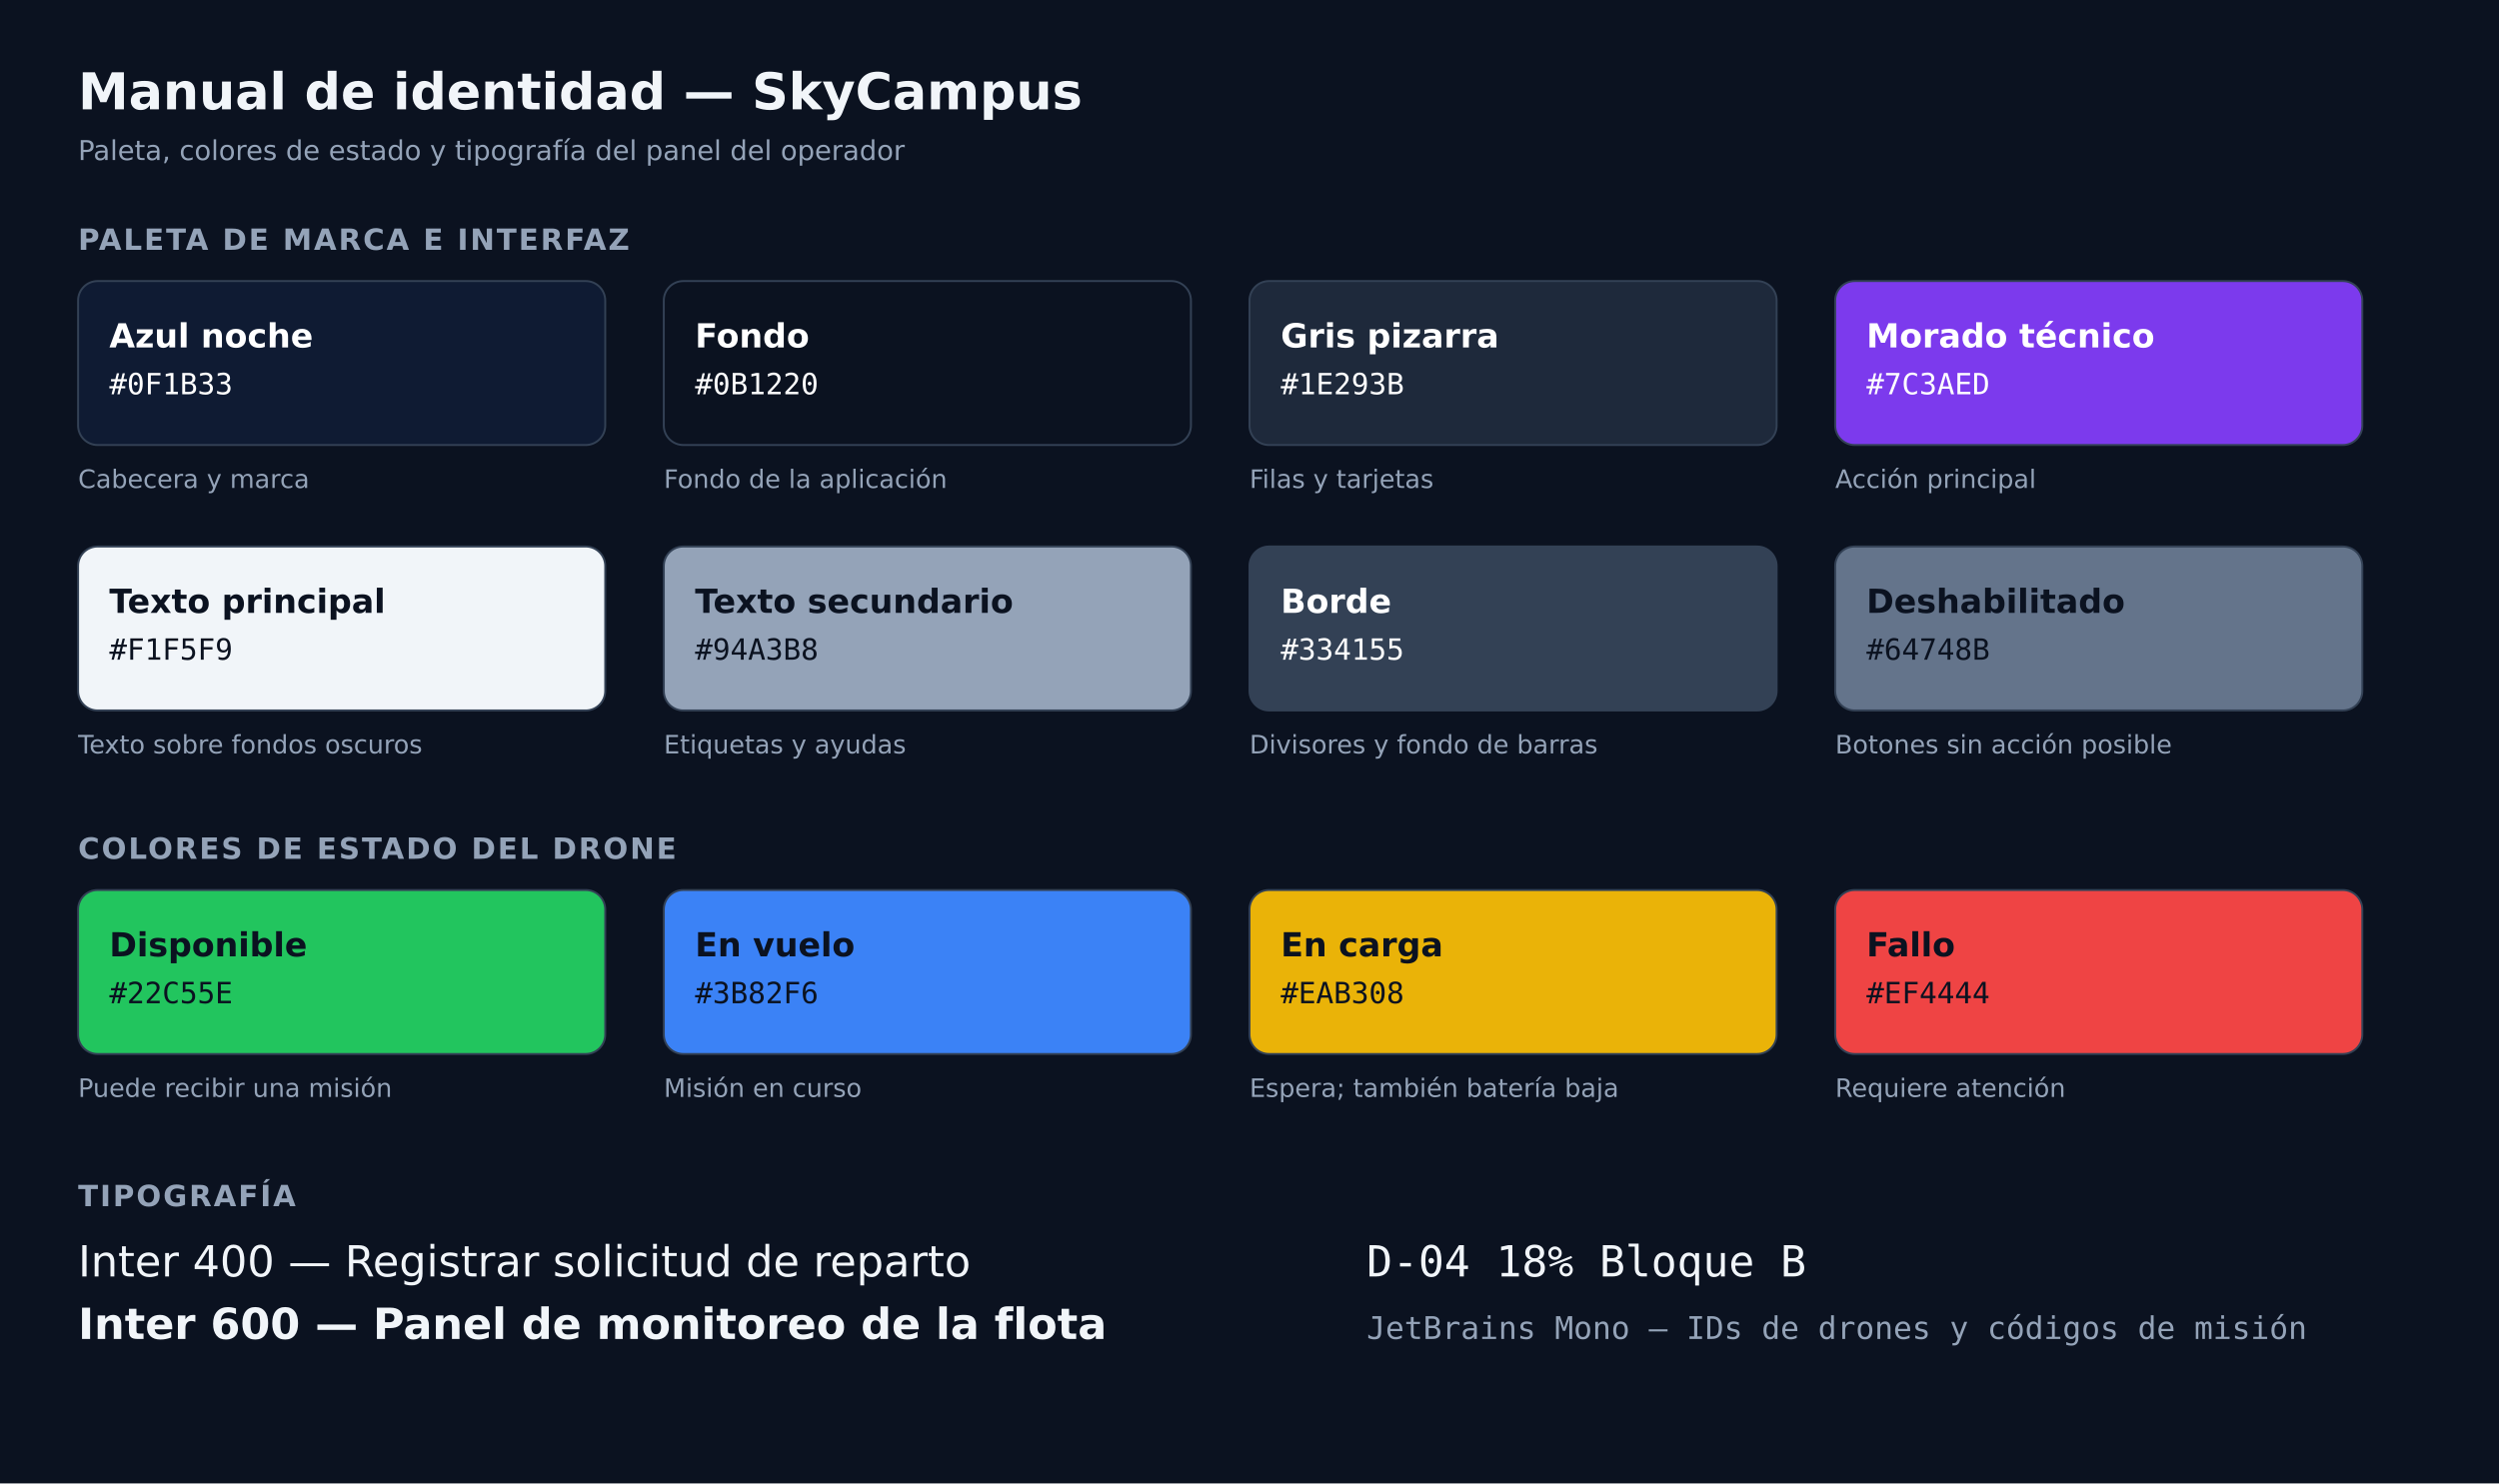
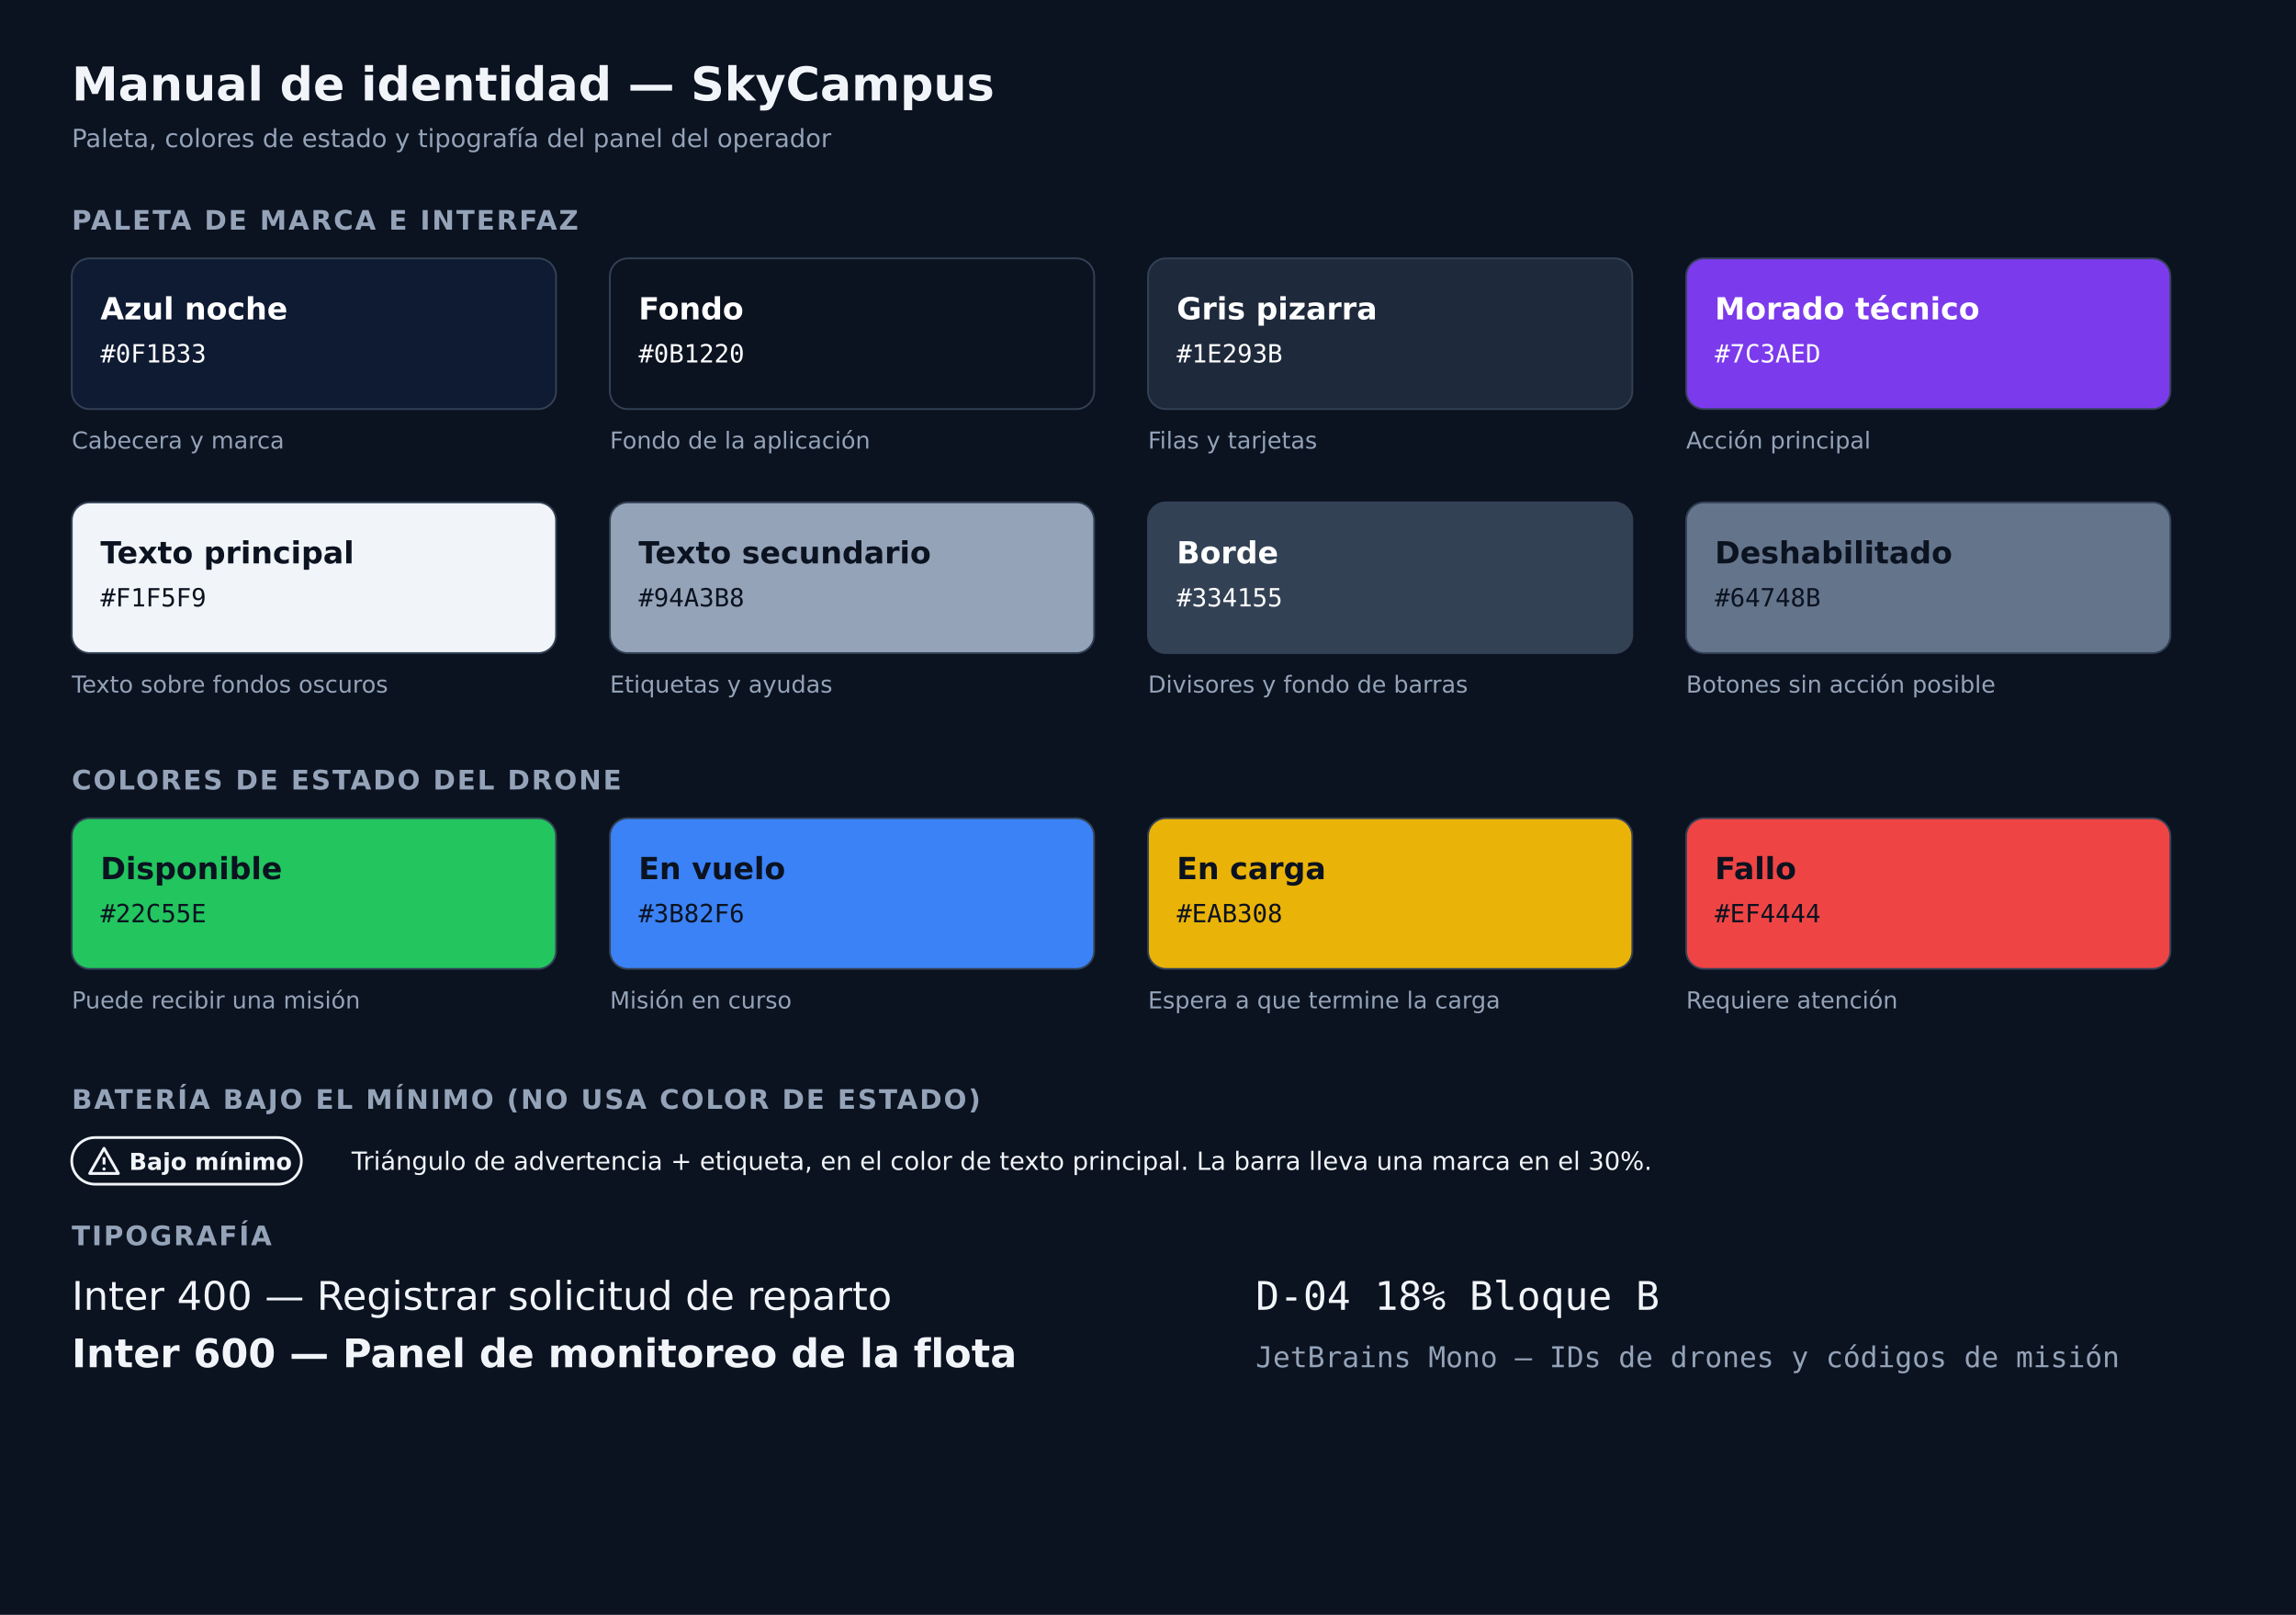
- <svg xmlns="http://www.w3.org/2000/svg" width="1280" height="760" viewBox="0 0 1280 760" font-family="DejaVu Sans, Inter, Segoe UI, Helvetica, Arial, sans-serif">
-   <rect width="1280" height="760" fill="#0B1220" />
+ <svg xmlns="http://www.w3.org/2000/svg" width="1280" height="900" viewBox="0 0 1280 900" font-family="DejaVu Sans, Inter, Segoe UI, Helvetica, Arial, sans-serif">
+   <rect width="1280" height="900" fill="#0B1220" />
  <text x="40" y="56" font-size="26" font-weight="700" fill="#F1F5F9">Manual de identidad — SkyCampus</text>
  <text x="40" y="82" font-size="14" fill="#94A3B8">Paleta, colores de estado y tipografía del panel del operador</text>
  <text x="40" y="128" font-size="15" font-weight="700" letter-spacing="1" fill="#94A3B8">PALETA DE MARCA E INTERFAZ</text>
  <rect x="40" y="144" width="270" height="84" rx="10" fill="#0F1B33" stroke="#334155" stroke-width="1" />
  <text x="56" y="178" font-size="17" font-weight="700" fill="#FFFFFF">Azul noche</text>
-   <text x="56" y="202" font-family="DejaVu Sans Mono, JetBrains Mono, Consolas, monospace" font-size="15" fill="#FFFFFF">#0F1B33</text>
+   <text x="56" y="202" font-family="DejaVu Sans Mono, JetBrains Mono, Consolas, monospace" font-size="14" fill="#FFFFFF">#0F1B33</text>
  <text x="40" y="250" font-size="13" fill="#94A3B8">Cabecera y marca</text>
  <rect x="340" y="144" width="270" height="84" rx="10" fill="#0B1220" stroke="#334155" stroke-width="1" />
  <text x="356" y="178" font-size="17" font-weight="700" fill="#FFFFFF">Fondo</text>
-   <text x="356" y="202" font-family="DejaVu Sans Mono, JetBrains Mono, Consolas, monospace" font-size="15" fill="#FFFFFF">#0B1220</text>
+   <text x="356" y="202" font-family="DejaVu Sans Mono, JetBrains Mono, Consolas, monospace" font-size="14" fill="#FFFFFF">#0B1220</text>
  <text x="340" y="250" font-size="13" fill="#94A3B8">Fondo de la aplicación</text>
  <rect x="640" y="144" width="270" height="84" rx="10" fill="#1E293B" stroke="#334155" stroke-width="1" />
  <text x="656" y="178" font-size="17" font-weight="700" fill="#FFFFFF">Gris pizarra</text>
-   <text x="656" y="202" font-family="DejaVu Sans Mono, JetBrains Mono, Consolas, monospace" font-size="15" fill="#FFFFFF">#1E293B</text>
+   <text x="656" y="202" font-family="DejaVu Sans Mono, JetBrains Mono, Consolas, monospace" font-size="14" fill="#FFFFFF">#1E293B</text>
  <text x="640" y="250" font-size="13" fill="#94A3B8">Filas y tarjetas</text>
  <rect x="940" y="144" width="270" height="84" rx="10" fill="#7C3AED" stroke="#334155" stroke-width="1" />
  <text x="956" y="178" font-size="17" font-weight="700" fill="#FFFFFF">Morado técnico</text>
-   <text x="956" y="202" font-family="DejaVu Sans Mono, JetBrains Mono, Consolas, monospace" font-size="15" fill="#FFFFFF">#7C3AED</text>
+   <text x="956" y="202" font-family="DejaVu Sans Mono, JetBrains Mono, Consolas, monospace" font-size="14" fill="#FFFFFF">#7C3AED</text>
  <text x="940" y="250" font-size="13" fill="#94A3B8">Acción principal</text>
  <rect x="40" y="280" width="270" height="84" rx="10" fill="#F1F5F9" stroke="#334155" stroke-width="1" />
  <text x="56" y="314" font-size="17" font-weight="700" fill="#0B1220">Texto principal</text>
-   <text x="56" y="338" font-family="DejaVu Sans Mono, JetBrains Mono, Consolas, monospace" font-size="15" fill="#0B1220">#F1F5F9</text>
+   <text x="56" y="338" font-family="DejaVu Sans Mono, JetBrains Mono, Consolas, monospace" font-size="14" fill="#0B1220">#F1F5F9</text>
  <text x="40" y="386" font-size="13" fill="#94A3B8">Texto sobre fondos oscuros</text>
  <rect x="340" y="280" width="270" height="84" rx="10" fill="#94A3B8" stroke="#334155" stroke-width="1" />
  <text x="356" y="314" font-size="17" font-weight="700" fill="#0B1220">Texto secundario</text>
-   <text x="356" y="338" font-family="DejaVu Sans Mono, JetBrains Mono, Consolas, monospace" font-size="15" fill="#0B1220">#94A3B8</text>
+   <text x="356" y="338" font-family="DejaVu Sans Mono, JetBrains Mono, Consolas, monospace" font-size="14" fill="#0B1220">#94A3B8</text>
  <text x="340" y="386" font-size="13" fill="#94A3B8">Etiquetas y ayudas</text>
  <rect x="640" y="280" width="270" height="84" rx="10" fill="#334155" stroke="#334155" stroke-width="1" />
  <text x="656" y="314" font-size="17" font-weight="700" fill="#FFFFFF">Borde</text>
-   <text x="656" y="338" font-family="DejaVu Sans Mono, JetBrains Mono, Consolas, monospace" font-size="15" fill="#FFFFFF">#334155</text>
+   <text x="656" y="338" font-family="DejaVu Sans Mono, JetBrains Mono, Consolas, monospace" font-size="14" fill="#FFFFFF">#334155</text>
  <text x="640" y="386" font-size="13" fill="#94A3B8">Divisores y fondo de barras</text>
  <rect x="940" y="280" width="270" height="84" rx="10" fill="#64748B" stroke="#334155" stroke-width="1" />
  <text x="956" y="314" font-size="17" font-weight="700" fill="#0B1220">Deshabilitado</text>
-   <text x="956" y="338" font-family="DejaVu Sans Mono, JetBrains Mono, Consolas, monospace" font-size="15" fill="#0B1220">#64748B</text>
+   <text x="956" y="338" font-family="DejaVu Sans Mono, JetBrains Mono, Consolas, monospace" font-size="14" fill="#0B1220">#64748B</text>
  <text x="940" y="386" font-size="13" fill="#94A3B8">Botones sin acción posible</text>
  <text x="40" y="440" font-size="15" font-weight="700" letter-spacing="1" fill="#94A3B8">COLORES DE ESTADO DEL DRONE</text>
  <rect x="40" y="456" width="270" height="84" rx="10" fill="#22C55E" stroke="#334155" stroke-width="1" />
  <text x="56" y="490" font-size="17" font-weight="700" fill="#0B1220">Disponible</text>
-   <text x="56" y="514" font-family="DejaVu Sans Mono, JetBrains Mono, Consolas, monospace" font-size="15" fill="#0B1220">#22C55E</text>
+   <text x="56" y="514" font-family="DejaVu Sans Mono, JetBrains Mono, Consolas, monospace" font-size="14" fill="#0B1220">#22C55E</text>
  <text x="40" y="562" font-size="13" fill="#94A3B8">Puede recibir una misión</text>
  <rect x="340" y="456" width="270" height="84" rx="10" fill="#3B82F6" stroke="#334155" stroke-width="1" />
  <text x="356" y="490" font-size="17" font-weight="700" fill="#0B1220">En vuelo</text>
-   <text x="356" y="514" font-family="DejaVu Sans Mono, JetBrains Mono, Consolas, monospace" font-size="15" fill="#0B1220">#3B82F6</text>
+   <text x="356" y="514" font-family="DejaVu Sans Mono, JetBrains Mono, Consolas, monospace" font-size="14" fill="#0B1220">#3B82F6</text>
  <text x="340" y="562" font-size="13" fill="#94A3B8">Misión en curso</text>
  <rect x="640" y="456" width="270" height="84" rx="10" fill="#EAB308" stroke="#334155" stroke-width="1" />
  <text x="656" y="490" font-size="17" font-weight="700" fill="#0B1220">En carga</text>
-   <text x="656" y="514" font-family="DejaVu Sans Mono, JetBrains Mono, Consolas, monospace" font-size="15" fill="#0B1220">#EAB308</text>
-   <text x="640" y="562" font-size="13" fill="#94A3B8">Espera; también batería baja</text>
+   <text x="656" y="514" font-family="DejaVu Sans Mono, JetBrains Mono, Consolas, monospace" font-size="14" fill="#0B1220">#EAB308</text>
+   <text x="640" y="562" font-size="13" fill="#94A3B8">Espera a que termine la carga</text>
  <rect x="940" y="456" width="270" height="84" rx="10" fill="#EF4444" stroke="#334155" stroke-width="1" />
  <text x="956" y="490" font-size="17" font-weight="700" fill="#0B1220">Fallo</text>
-   <text x="956" y="514" font-family="DejaVu Sans Mono, JetBrains Mono, Consolas, monospace" font-size="15" fill="#0B1220">#EF4444</text>
+   <text x="956" y="514" font-family="DejaVu Sans Mono, JetBrains Mono, Consolas, monospace" font-size="14" fill="#0B1220">#EF4444</text>
  <text x="940" y="562" font-size="13" fill="#94A3B8">Requiere atención</text>
-   <text x="40" y="618" font-size="15" font-weight="700" letter-spacing="1" fill="#94A3B8">TIPOGRAFÍA</text>
-   <text x="40" y="654" font-size="22" font-weight="400" fill="#F1F5F9">Inter 400 — Registrar solicitud de reparto</text>
-   <text x="40" y="686" font-size="22" font-weight="700" fill="#F1F5F9">Inter 600 — Panel de monitoreo de la flota</text>
-   <text x="700" y="654" font-family="DejaVu Sans Mono, JetBrains Mono, Consolas, monospace" font-size="22" fill="#F1F5F9">D-04   18%   Bloque B</text>
-   <text x="700" y="686" font-family="DejaVu Sans Mono, JetBrains Mono, Consolas, monospace" font-size="16" fill="#94A3B8">JetBrains Mono — IDs de drones y códigos de misión</text>
+   <text x="40" y="618" font-size="15" font-weight="700" letter-spacing="1" fill="#94A3B8">BATERÍA BAJO EL MÍNIMO (NO USA COLOR DE ESTADO)</text>
+   <rect x="40" y="634" width="128" height="26" rx="13" fill="none" stroke="#F1F5F9" stroke-width="1.5" />
+   <path d="M58 640 L66 654 L50 654 Z" fill="none" stroke="#F1F5F9" stroke-width="1.6" stroke-linejoin="round" />
+   <line x1="58" y1="645" x2="58" y2="649" stroke="#F1F5F9" stroke-width="1.6" />
+   <circle cx="58" cy="651.5" r="0.9" fill="#F1F5F9" />
+   <text x="72" y="652" font-size="13" font-weight="600" fill="#F1F5F9">Bajo mínimo</text>
+   <text x="196" y="652" font-size="14" fill="#F1F5F9">Triángulo de advertencia + etiqueta, en el color de texto principal. La barra lleva una marca en el 30%.</text>
+   <text x="40" y="694" font-size="15" font-weight="700" letter-spacing="1" fill="#94A3B8">TIPOGRAFÍA</text>
+   <text x="40" y="730" font-size="22" font-weight="400" fill="#F1F5F9">Inter 400 — Registrar solicitud de reparto</text>
+   <text x="40" y="762" font-size="22" font-weight="700" fill="#F1F5F9">Inter 600 — Panel de monitoreo de la flota</text>
+   <text x="700" y="730" font-family="DejaVu Sans Mono, JetBrains Mono, Consolas, monospace" font-size="22" fill="#F1F5F9">D-04   18%   Bloque B</text>
+   <text x="700" y="762" font-family="DejaVu Sans Mono, JetBrains Mono, Consolas, monospace" font-size="16" fill="#94A3B8">JetBrains Mono — IDs de drones y códigos de misión</text>
</svg>
